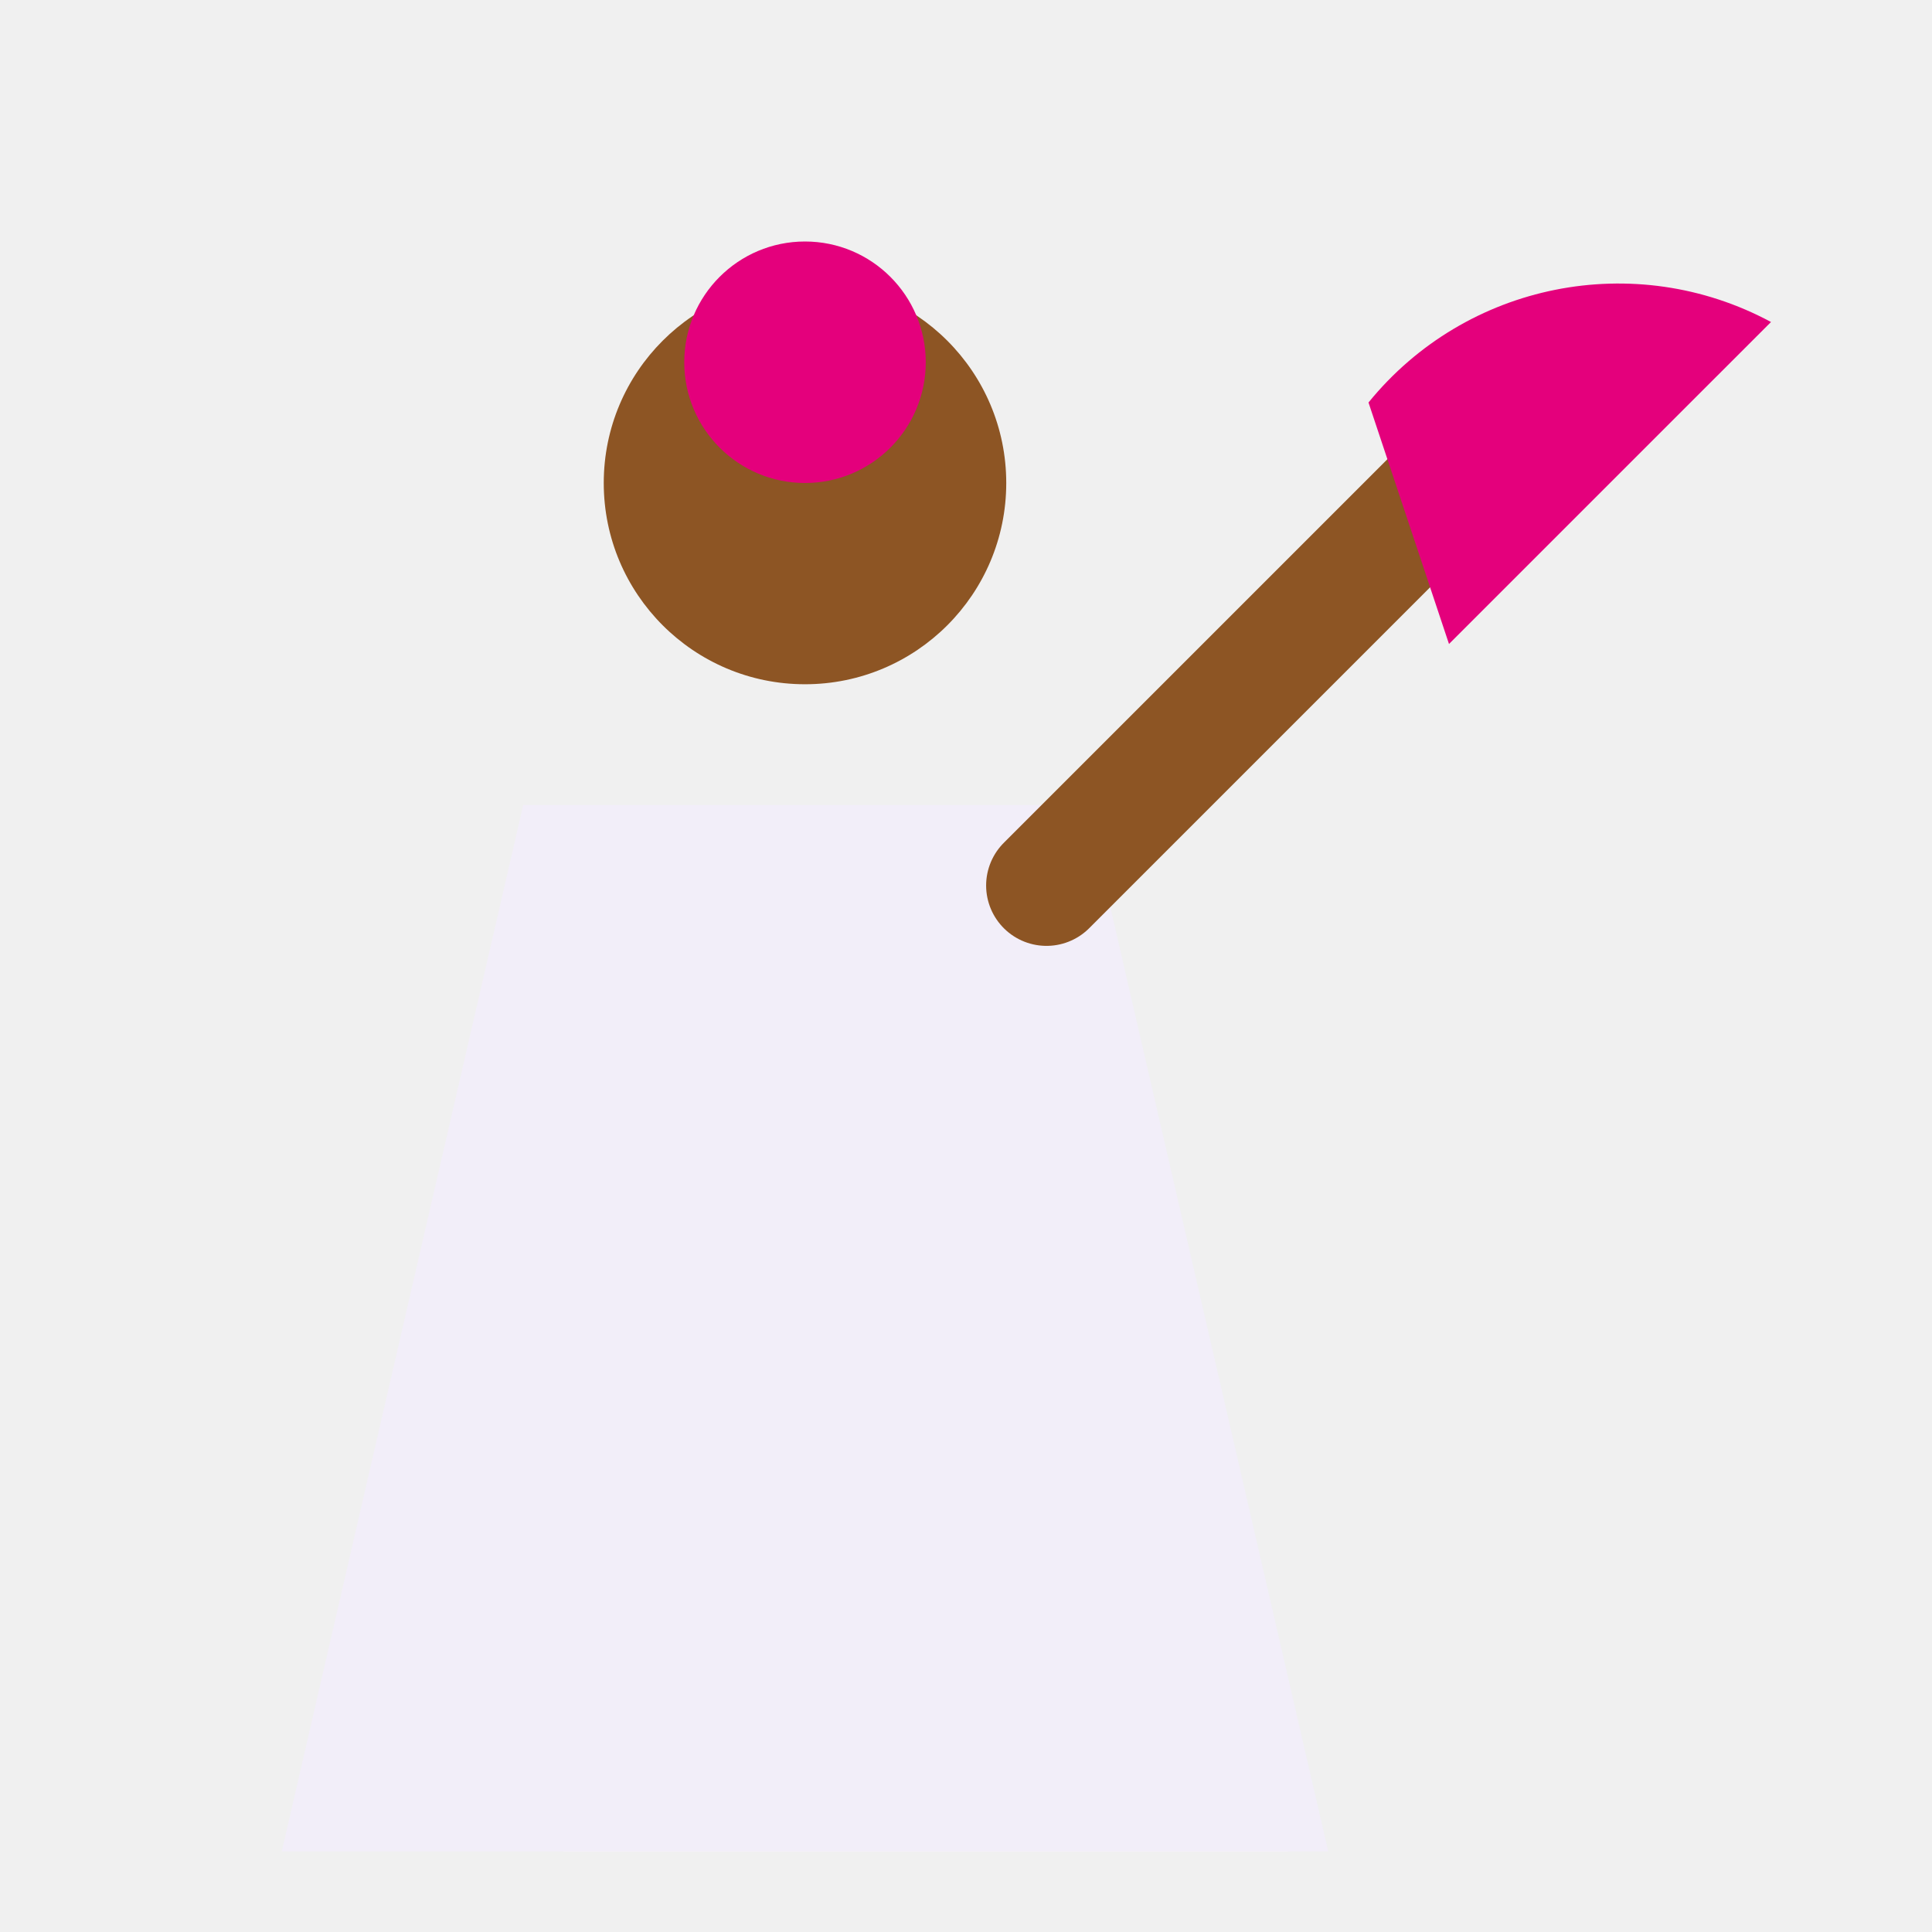
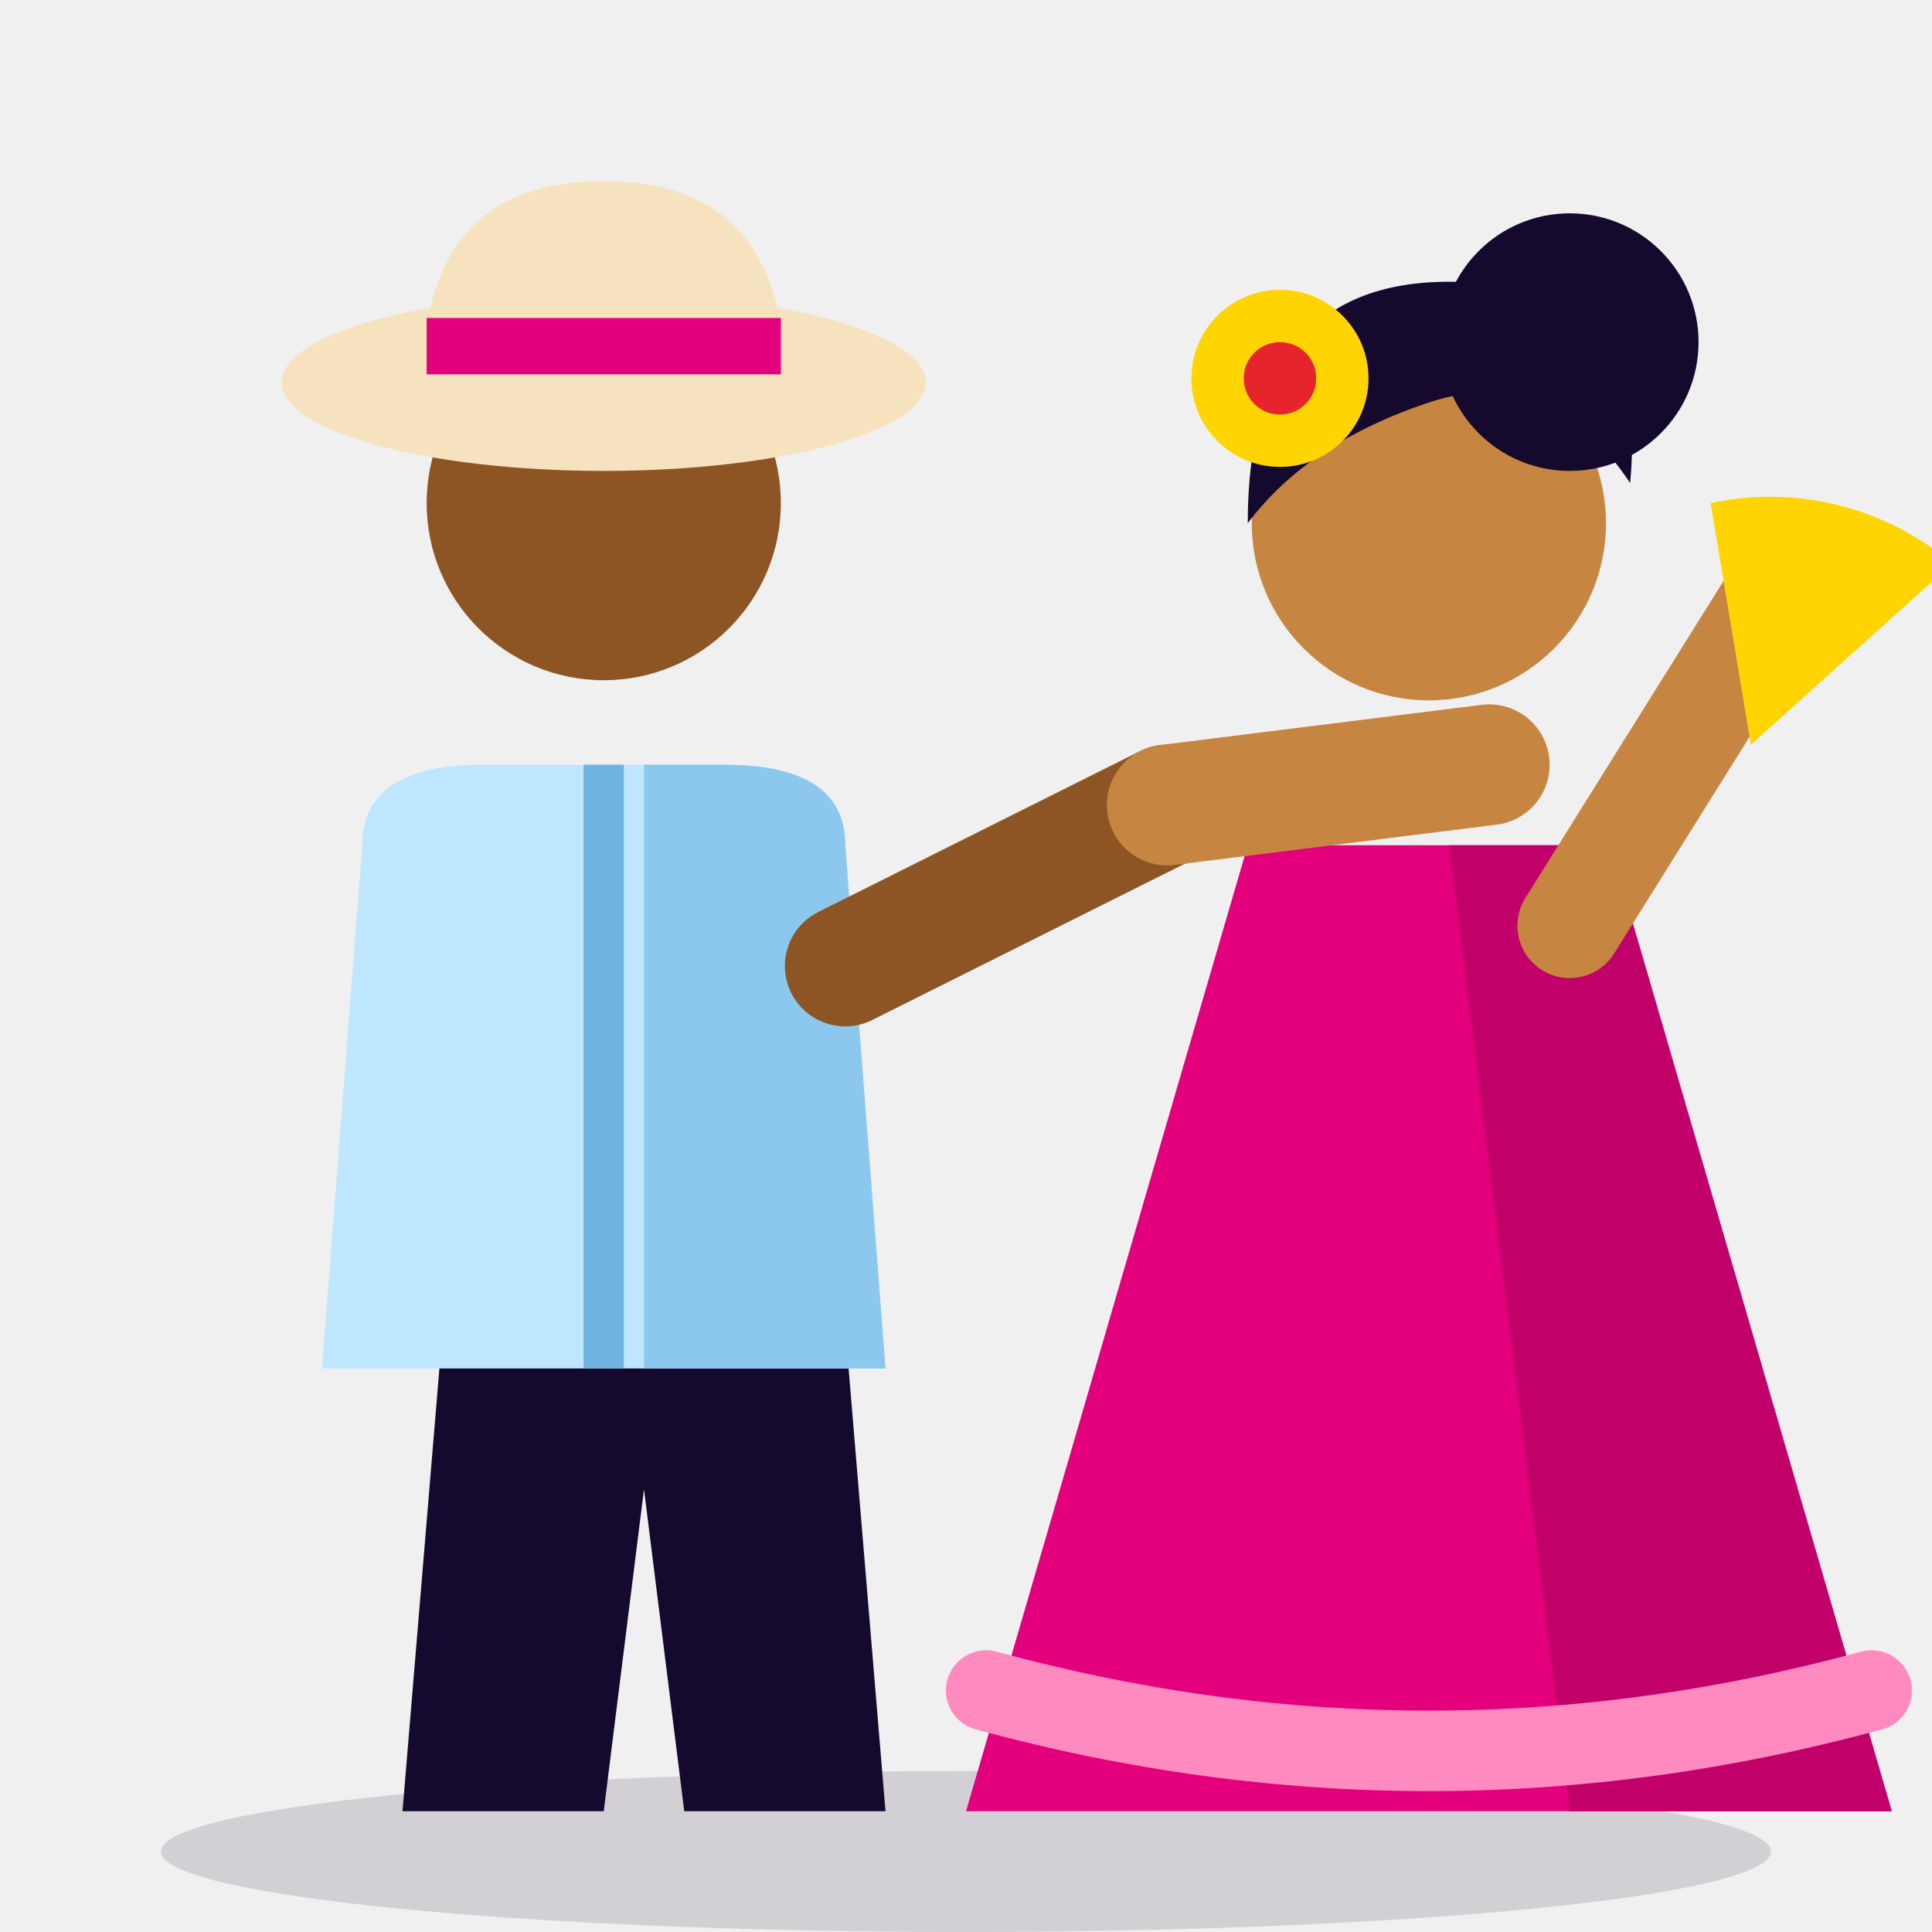
<svg xmlns="http://www.w3.org/2000/svg" viewBox="0 0 48 48">
-   <path d="M14 46 l4 -24 h8 l6 24z" fill="#FFFFFF" />
-   <circle cx="20" cy="12" r="5" fill="#8D5524" />
-   <path d="M13 20 h14 l6 26 h-26z" fill="#F2EEF9" />
-   <path d="M26 22 l10 -10" stroke="#8D5524" stroke-width="3" stroke-linecap="round" />
-   <path d="M34 10 a8 8 0 0 1 10 -2 l-8 8z" fill="#E4007C" />
-   <circle cx="20" cy="9" r="3" fill="#E4007C" />
+   <ellipse cx="24" cy="46" rx="20" ry="2" fill="#150A2E" opacity=".14" />
+   <path d="M11 33 h10 l1 12 h-5 l-1 -8 -1 8 h-5z" fill="#150A2E" />
+   <path d="M9 21 q0 -2 3 -2 h6 q3 0 3 2 l1 13 h-14z" fill="#BFE6FF" />
+   <path d="M16 19 h2 q3 0 3 2 l1 13 h-6z" fill="#8CC8EE" />
+   <path d="M15 19 v15" stroke="#6FB3E0" stroke-width="1" />
+   <circle cx="15" cy="12.5" r="4.4" fill="#8D5524" />
+   <ellipse cx="15" cy="9.5" rx="8" ry="2.2" fill="#F6E2BE" />
+   <path d="M10.5 9.5 q0 -5 4.5 -5 q4.5 0 4.5 5z" fill="#F6E2BE" />
+   <path d="M10.6 8.6 h8.8" stroke="#E4007C" stroke-width="1.4" />
+   <path d="M31 21 h9 l7 24 h-23z" fill="#E4007C" />
+   <path d="M36 21 h4 l7 24 h-8z" fill="#C2006A" />
+   <path d="M24.5 42 q11 3 22 0" stroke="#FF8AC0" stroke-width="2" fill="none" stroke-linecap="round" />
+   <circle cx="35.5" cy="13" r="4.4" fill="#C68642" />
+   <path d="M31 13 q0 -6 5 -6 q5 0 4.5 5 q-2 -3 -5 -2 q-3 1 -4.500 3z" fill="#150A2E" />
+   <circle cx="39" cy="8.5" r="3.2" fill="#150A2E" />
+   <circle cx="31.8" cy="9.4" r="2.2" fill="#FFD400" />
+   <circle cx="31.8" cy="9.4" r=".9" fill="#E5242B" />
+   <path d="M21 24 l8 -4" stroke="#8D5524" stroke-width="3" stroke-linecap="round" />
+   <path d="M29 20 l8 -1" stroke="#C68642" stroke-width="3" stroke-linecap="round" />
+   <path d="M39 23 l5 -8" stroke="#C68642" stroke-width="2.6" stroke-linecap="round" />
+   <path d="M42.500 12.500 a7 7 0 0 1 6 1.500 l-5 4.500z" fill="#FFD400" />
</svg>
